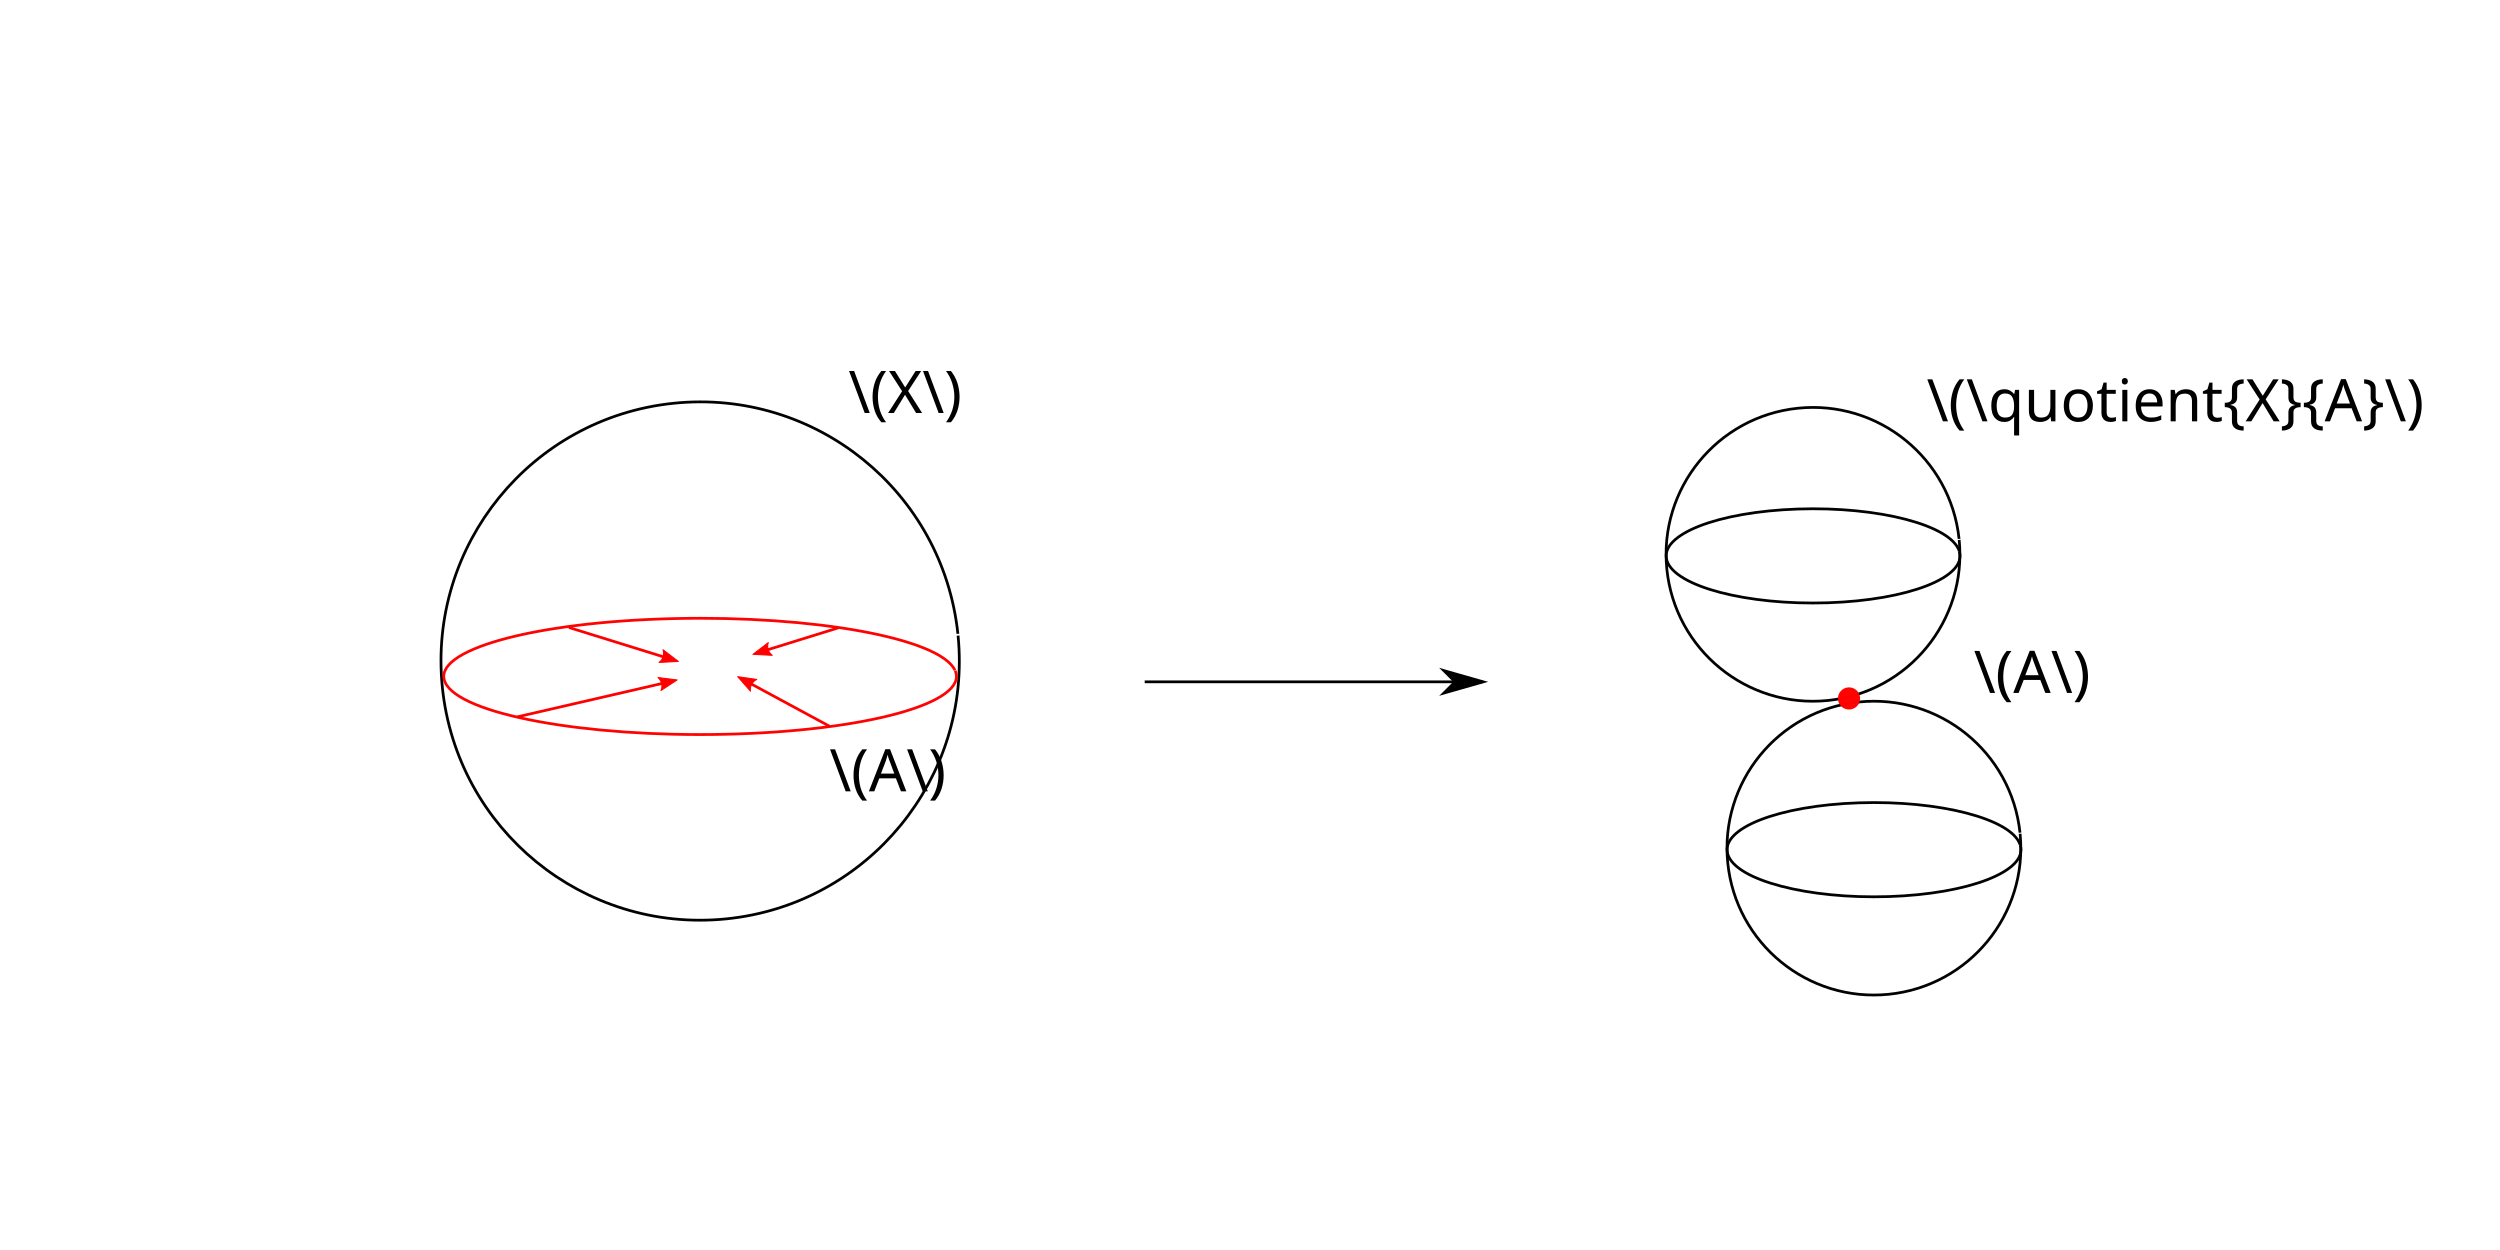
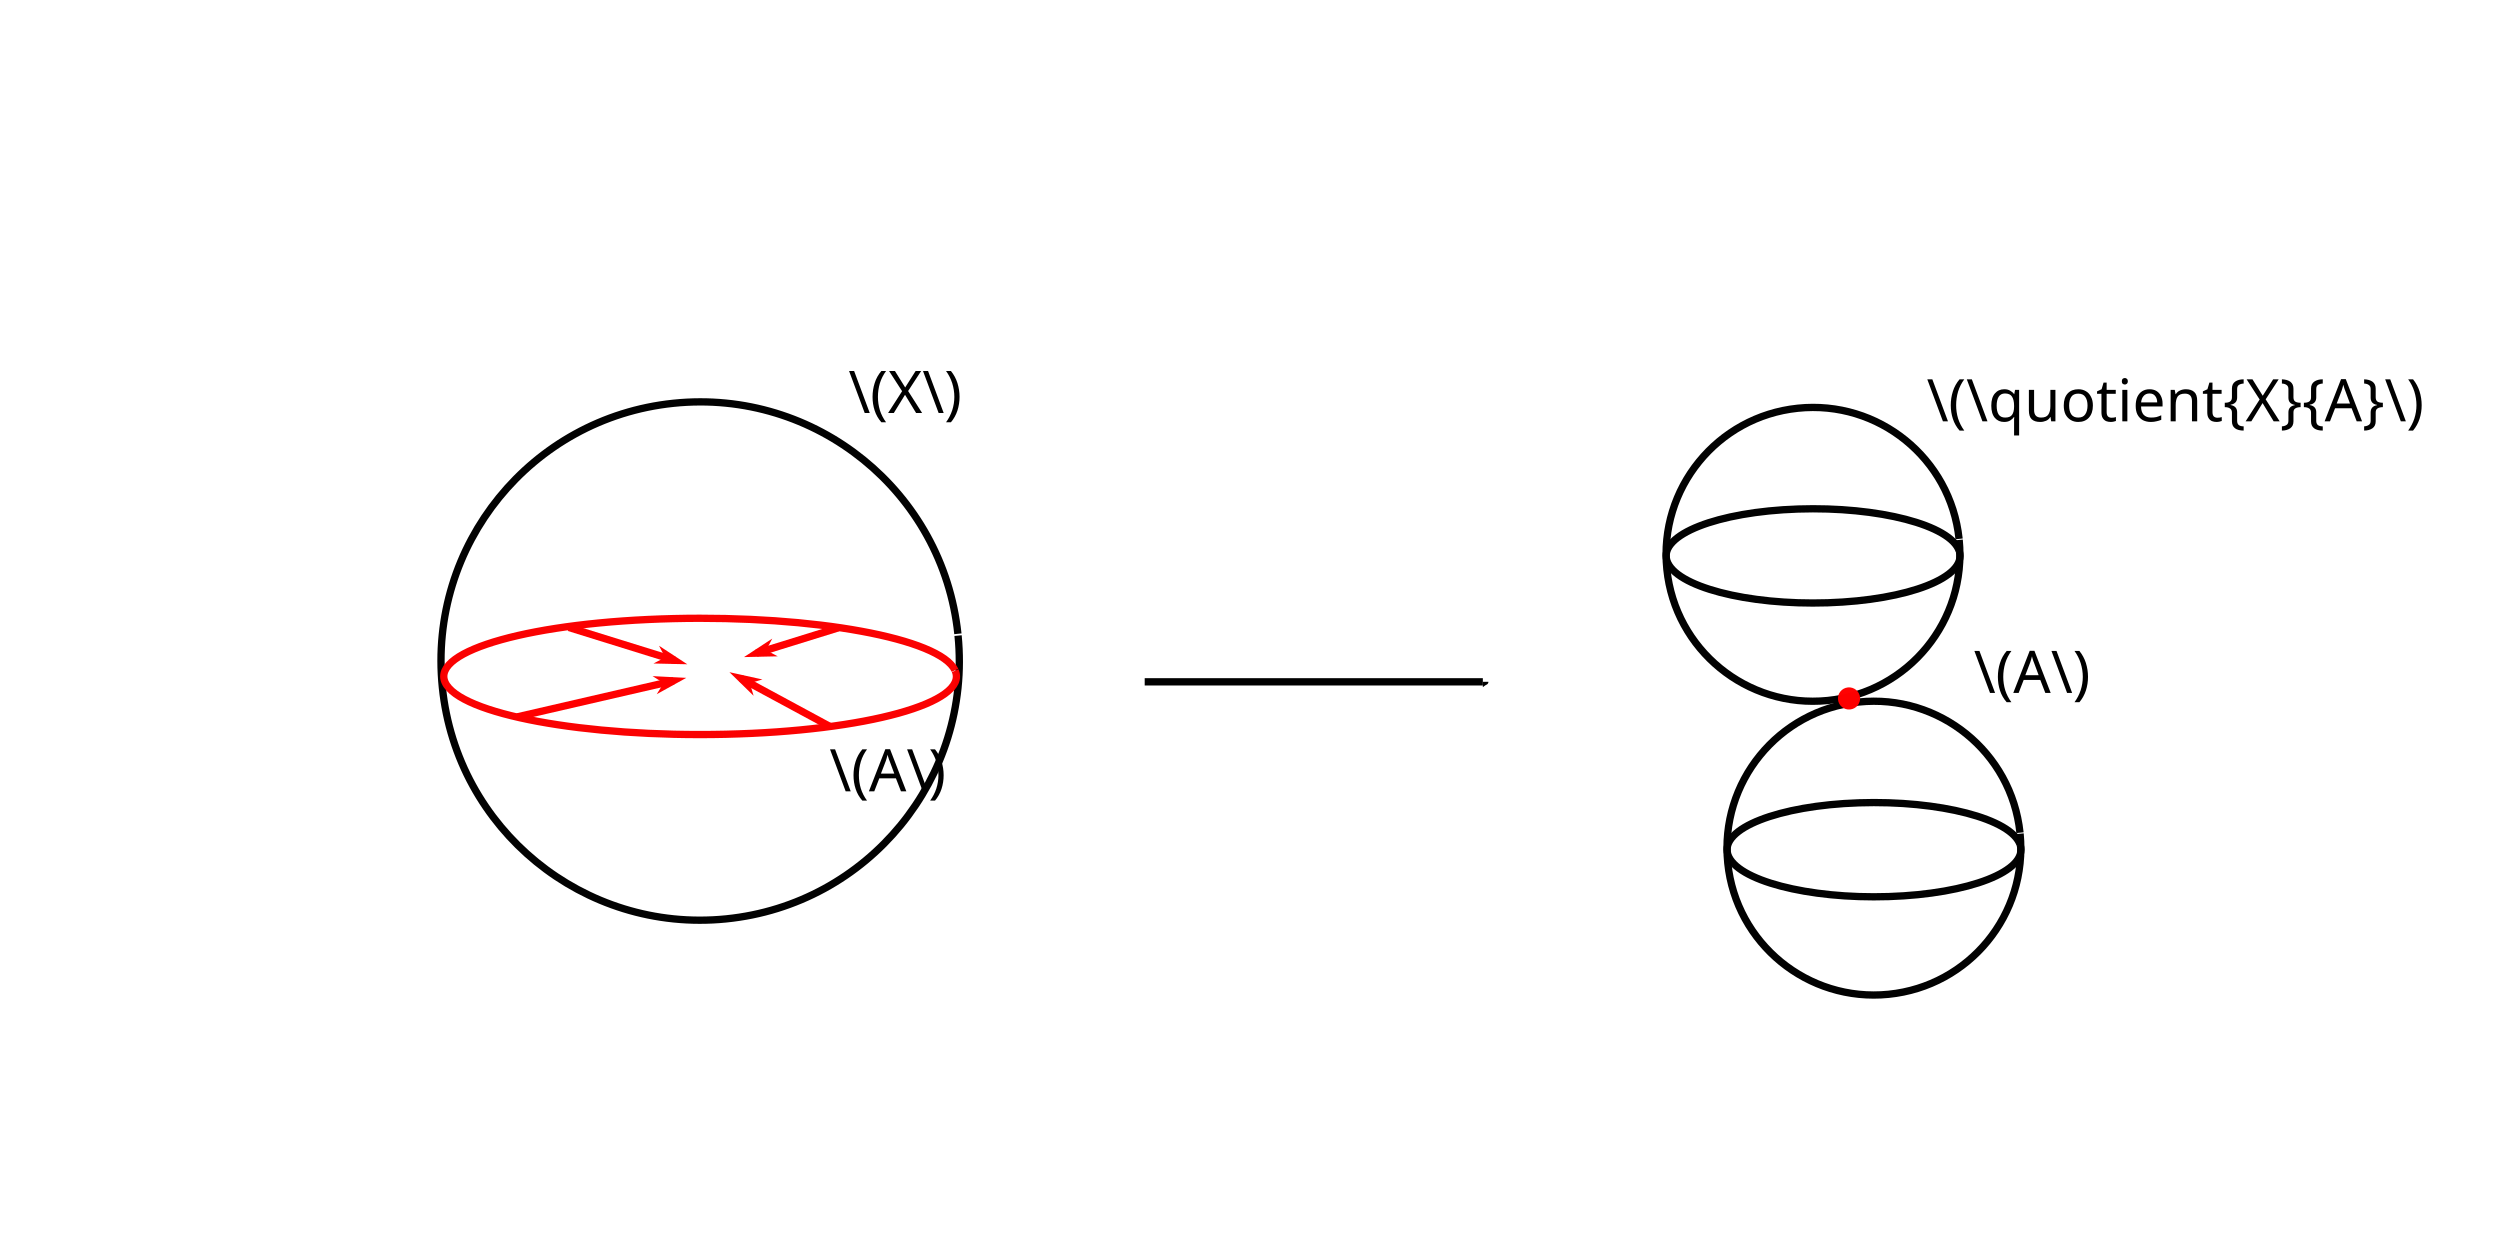
<svg xmlns="http://www.w3.org/2000/svg" width="240mm" height="120mm" viewBox="0 0 240 120" version="1.1" id="svg8">
  <defs id="defs2">
+     <marker style="overflow:visible;" id="Arrow1Send" refX="0.0" refY="0.0" orient="auto">
+       <path transform="scale(0.2) rotate(180) translate(6,0)" style="fill-rule:evenodd;fill:context-stroke;stroke:context-stroke;stroke-width:1.0pt;" d="M 0.0,0.0 L 5.0,-5.0 L -12.5,0.0 L 5.0,5.0 L 0.0,0.0 z " id="path1195" />
+     </marker>
    <marker style="overflow:visible;" id="Arrow2Mend" refX="0.0" refY="0.0" orient="auto">
      <path transform="scale(0.6) rotate(180) translate(0,0)" d="M 8.719,4.034 L -2.207,0.016 L 8.719,-4.002 C 6.973,-1.63 6.983,1.616 8.719,4.034 z " style="stroke:context-stroke;fill-rule:evenodd;fill:context-stroke;stroke-width:0.625;stroke-linejoin:round;" id="path1134" />
    </marker>
    <marker style="overflow:visible;" id="Arrow1Lend" refX="0.0" refY="0.0" orient="auto">
      <path transform="scale(0.8) rotate(180) translate(12.5,0)" style="fill-rule:evenodd;fill:context-stroke;stroke:context-stroke;stroke-width:1.0pt;" d="M 0.0,0.0 L 5.0,-5.0 L -12.5,0.0 L 5.0,5.0 L 0.0,0.0 z " id="path4451" />
    </marker>
+     <marker id="marker-arrow-2.654" orient="auto-start-reverse" refY="0" refX="0" markerHeight="3" markerWidth="2">
+       <g transform="scale(0.8573725)" id="g968">
+         <path d="M -1.554,2.072 C -1.425,1.295 0,0.13 0.389,0 0,-0.13 -1.425,-1.295 -1.554,-2.072" style="fill:none;stroke:#000000;stroke-width:{0.6};stroke-linecap:round;stroke-linejoin:round;stroke-miterlimit:10;stroke-dasharray:none;stroke-opacity:1�        inkscape:connector-curvature=" id="path966" />
+ 0" /&gt;
+    </g>
+     </marker>
+     <marker id="marker-arrow-2.654-9" orient="auto-start-reverse" refY="0" refX="0" markerHeight="3" markerWidth="2">
+       <g transform="scale(0.8573725)" id="g1008">
+         <path d="M -1.554,2.072 C -1.425,1.295 0,0.13 0.389,0 0,-0.13 -1.425,-1.295 -1.554,-2.072" style="fill:none;stroke:#000000;stroke-width:{0.6};stroke-linecap:round;stroke-linejoin:round;stroke-miterlimit:10;stroke-dasharray:none;stroke-opacity:1�        inkscape:connector-curvature=" id="path1006" />
+ 0" /&gt;
+    </g>
+     </marker>
+     <marker id="marker-arrow-2.654-0" orient="auto-start-reverse" refY="0" refX="0" markerHeight="3" markerWidth="2">
+       <g transform="scale(0.8573725)" id="g1048">
+         <path d="M -1.554,2.072 C -1.425,1.295 0,0.13 0.389,0 0,-0.13 -1.425,-1.295 -1.554,-2.072" style="fill:none;stroke:#000000;stroke-width:{0.6};stroke-linecap:round;stroke-linejoin:round;stroke-miterlimit:10;stroke-dasharray:none;stroke-opacity:1�        inkscape:connector-curvature=" id="path1046" />
+ 0" /&gt;
+    </g>
+     </marker>
+     <marker id="marker-arrow-2.654-2" orient="auto-start-reverse" refY="0" refX="0" markerHeight="3" markerWidth="2">
+       <g transform="scale(0.8573725)" id="g1088">
+         <path d="M -1.554,2.072 C -1.425,1.295 0,0.13 0.389,0 0,-0.13 -1.425,-1.295 -1.554,-2.072" style="fill:none;stroke:#000000;stroke-width:{0.6};stroke-linecap:round;stroke-linejoin:round;stroke-miterlimit:10;stroke-dasharray:none;stroke-opacity:1�        inkscape:connector-curvature=" id="path1086" />
+ 0" /&gt;
+    </g>
+     </marker>
+     <marker id="marker-arrow-2.654-4" orient="auto-start-reverse" refY="0" refX="0" markerHeight="3" markerWidth="2">
+       <g transform="scale(0.8573725)" id="g1504">
+         <path d="M -1.554,2.072 C -1.425,1.295 0,0.13 0.389,0 0,-0.13 -1.425,-1.295 -1.554,-2.072" style="fill:none;stroke:#000000;stroke-width:{0.6};stroke-linecap:round;stroke-linejoin:round;stroke-miterlimit:10;stroke-dasharray:none;stroke-opacity:1�        inkscape:connector-curvature=" id="path1502" />
+ 0" /&gt;
+    </g>
+     </marker>
  </defs>
  <g id="layer1" transform="translate(0,-177)">
-     <path style="font-variation-settings:normal;opacity:0.99;fill:none;fill-opacity:1;fill-rule:evenodd;stroke:#000000;stroke-width:0.265;stroke-linecap:butt;stroke-linejoin:round;stroke-miterlimit:4;stroke-dasharray:none;stroke-dashoffset:0;stroke-opacity:1;stop-color:#000000;stop-opacity:1" id="path845" d="m 91.974,238.018 a 24.879,24.879 0 0 1 -22.273,27.196 24.879,24.879 0 0 1 -27.235,-22.225 24.879,24.879 0 0 1 22.178,-27.274 24.879,24.879 0 0 1 27.313,22.13" />
-     <path style="font-variation-settings:normal;opacity:0.99;fill:none;fill-opacity:1;fill-rule:evenodd;stroke:#ff0000;stroke-width:0.265;stroke-linecap:butt;stroke-linejoin:round;stroke-miterlimit:4;stroke-dasharray:none;stroke-dashoffset:0;stroke-opacity:1;stop-color:#000000;stop-opacity:1" id="path869" d="m 91.696,241.388 a 24.605,5.581 0 0 1 -22.028,6.101 24.605,5.581 0 0 1 -26.936,-4.986 24.605,5.581 0 0 1 21.934,-6.118 24.605,5.581 0 0 1 27.013,4.964" />
+     <path style="font-variation-settings:normal;opacity:0.99;fill:none;fill-opacity:1;fill-rule:evenodd;stroke:black;stroke-width:0.702;stroke-linecap:butt;stroke-linejoin:round;stroke-miterlimit:4;stroke-dasharray:none;stroke-dashoffset:0;stroke-opacity:1;stop-color:#000000;stop-opacity:1;marker-start:none;marker-end:none" id="path845" d="m 91.974,238.018 a 24.879,24.879 0 0 1 -22.273,27.196 24.879,24.879 0 0 1 -27.235,-22.225 24.879,24.879 0 0 1 22.178,-27.274 24.879,24.879 0 0 1 27.313,22.13" />
+     <path style="font-variation-settings:normal;opacity:0.99;fill:none;fill-opacity:1;fill-rule:evenodd;stroke:#fa0000;stroke-width:0.702;stroke-linecap:butt;stroke-linejoin:round;stroke-miterlimit:4;stroke-dasharray:none;stroke-dashoffset:0;stroke-opacity:1;stop-color:#000000;stop-opacity:1;marker-start:none;marker-end:none" id="path869" d="m 91.696,241.388 a 24.605,5.581 0 0 1 -22.028,6.101 24.605,5.581 0 0 1 -26.936,-4.986 24.605,5.581 0 0 1 21.934,-6.118 24.605,5.581 0 0 1 27.013,4.964" />
    <text xml:space="preserve" style="font-size:5.644px;line-height:1.25;font-family:sans-serif;letter-spacing:0px;word-spacing:0px;stroke-width:0.265" x="79.622" y="252.965" id="text2317">
      <tspan id="tspan2315" style="stroke-width:0.265" x="79.622" y="252.965">\(A\)</tspan>
    </text>
    <text xml:space="preserve" style="font-size:5.644px;line-height:1.25;font-family:sans-serif;letter-spacing:0px;word-spacing:0px;stroke-width:0.265" x="81.451" y="216.646" id="text3215">
      <tspan id="tspan3213" style="stroke-width:0.265" x="81.451" y="216.646">\(X\)</tspan>
    </text>
-     <path style="fill:none;stroke:#000000;stroke-width:0.265;stroke-linecap:butt;stroke-linejoin:miter;stroke-miterlimit:4;stroke-dasharray:none;stroke-opacity:1;marker-end:url(#Arrow1Lend)" d="m 109.891,242.456 h 32.462" id="path4444" />
-     <path style="font-variation-settings:normal;opacity:0.99;fill:none;fill-opacity:1;fill-rule:evenodd;stroke:#000000;stroke-width:0.265;stroke-linecap:butt;stroke-linejoin:round;stroke-miterlimit:4;stroke-dasharray:none;stroke-dashoffset:0;stroke-opacity:1;stop-color:#000000;stop-opacity:1" id="path4738" d="m 188.081,228.832 a 14.102,14.102 0 0 1 -12.625,15.416 14.102,14.102 0 0 1 -15.438,-12.598 14.102,14.102 0 0 1 12.571,-15.46 14.102,14.102 0 0 1 15.482,12.544" />
-     <path style="font-variation-settings:normal;opacity:0.99;fill:none;fill-opacity:1;fill-rule:evenodd;stroke:#000000;stroke-width:0.265;stroke-linecap:butt;stroke-linejoin:round;stroke-miterlimit:4;stroke-dasharray:none;stroke-dashoffset:0;stroke-opacity:1;stop-color:#000000;stop-opacity:1" id="path4762" d="m 188.094,229.922 a 14.105,4.523 0 0 1 -12.628,4.945 14.105,4.523 0 0 1 -15.441,-4.041 14.105,4.523 0 0 1 12.574,-4.959 14.105,4.523 0 0 1 15.485,4.024" />
-     <path style="font-variation-settings:normal;opacity:0.99;fill:none;fill-opacity:1;fill-rule:evenodd;stroke:#000000;stroke-width:0.265;stroke-linecap:butt;stroke-linejoin:round;stroke-miterlimit:4;stroke-dasharray:none;stroke-dashoffset:0;stroke-opacity:1;stop-color:#000000;stop-opacity:1" id="path4738-6" d="m 193.929,257.036 a 14.102,14.102 0 0 1 -12.625,15.416 14.102,14.102 0 0 1 -15.438,-12.598 14.102,14.102 0 0 1 12.571,-15.46 14.102,14.102 0 0 1 15.482,12.544" />
-     <path style="font-variation-settings:normal;opacity:0.99;fill:none;fill-opacity:1;fill-rule:evenodd;stroke:#000000;stroke-width:0.265;stroke-linecap:butt;stroke-linejoin:round;stroke-miterlimit:4;stroke-dasharray:none;stroke-dashoffset:0;stroke-opacity:1;stop-color:#000000;stop-opacity:1" id="path4762-4" d="m 193.942,258.126 a 14.105,4.523 0 0 1 -12.628,4.945 14.105,4.523 0 0 1 -15.441,-4.041 14.105,4.523 0 0 1 12.574,-4.959 14.105,4.523 0 0 1 15.485,4.024" />
+     <path style="fill:none;stroke:black;stroke-width:0.702;stroke-linecap:butt;stroke-linejoin:miter;stroke-miterlimit:4;stroke-dasharray:none;stroke-opacity:1;marker-end:url(#marker-arrow-2.654);fill-opacity:1;marker-start:none" d="m 109.891,242.456 h 32.462" id="path4444" />
+     <path style="font-variation-settings:normal;opacity:0.99;fill:none;fill-opacity:1;fill-rule:evenodd;stroke:black;stroke-width:0.702;stroke-linecap:butt;stroke-linejoin:round;stroke-miterlimit:4;stroke-dasharray:none;stroke-dashoffset:0;stroke-opacity:1;stop-color:#000000;stop-opacity:1;marker-start:none;marker-end:none" id="path4738" d="m 188.081,228.832 a 14.102,14.102 0 0 1 -12.625,15.416 14.102,14.102 0 0 1 -15.438,-12.598 14.102,14.102 0 0 1 12.571,-15.46 14.102,14.102 0 0 1 15.482,12.544" />
+     <path style="font-variation-settings:normal;opacity:0.99;fill:none;fill-opacity:1;fill-rule:evenodd;stroke:black;stroke-width:0.702;stroke-linecap:butt;stroke-linejoin:round;stroke-miterlimit:4;stroke-dasharray:none;stroke-dashoffset:0;stroke-opacity:1;stop-color:#000000;stop-opacity:1;marker-start:none;marker-end:none" id="path4762" d="m 188.094,229.922 a 14.105,4.523 0 0 1 -12.628,4.945 14.105,4.523 0 0 1 -15.441,-4.041 14.105,4.523 0 0 1 12.574,-4.959 14.105,4.523 0 0 1 15.485,4.024" />
+     <path style="font-variation-settings:normal;opacity:0.99;fill:none;fill-opacity:1;fill-rule:evenodd;stroke:black;stroke-width:0.702;stroke-linecap:butt;stroke-linejoin:round;stroke-miterlimit:4;stroke-dasharray:none;stroke-dashoffset:0;stroke-opacity:1;stop-color:#000000;stop-opacity:1;marker-start:none;marker-end:none" id="path4738-6" d="m 193.929,257.036 a 14.102,14.102 0 0 1 -12.625,15.416 14.102,14.102 0 0 1 -15.438,-12.598 14.102,14.102 0 0 1 12.571,-15.46 14.102,14.102 0 0 1 15.482,12.544" />
+     <path style="font-variation-settings:normal;opacity:0.99;fill:none;fill-opacity:1;fill-rule:evenodd;stroke:black;stroke-width:0.702;stroke-linecap:butt;stroke-linejoin:round;stroke-miterlimit:4;stroke-dasharray:none;stroke-dashoffset:0;stroke-opacity:1;stop-color:#000000;stop-opacity:1;marker-start:none;marker-end:none" id="path4762-4" d="m 193.942,258.126 a 14.105,4.523 0 0 1 -12.628,4.945 14.105,4.523 0 0 1 -15.441,-4.041 14.105,4.523 0 0 1 12.574,-4.959 14.105,4.523 0 0 1 15.485,4.024" />
    <text xml:space="preserve" style="font-size:5.644px;line-height:1.25;font-family:sans-serif;letter-spacing:0px;word-spacing:0px;stroke-width:0.265" x="184.956" y="217.444" id="text5264">
      <tspan id="tspan5262" style="stroke-width:0.265" x="184.956" y="217.444">\(\quotient{X}{A}\)</tspan>
    </text>
    <path style="font-variation-settings:normal;opacity:0.99;fill:#ff0000;fill-opacity:1;fill-rule:evenodd;stroke:none;stroke-width:0.265;stroke-linecap:butt;stroke-linejoin:round;stroke-miterlimit:4;stroke-dasharray:none;stroke-dashoffset:0;stroke-opacity:1;stop-color:#000000;stop-opacity:1" id="path7501" d="m 178.565,243.948 a 1.064,1.064 0 0 1 -0.953,1.163 1.064,1.064 0 0 1 -1.165,-0.951 1.064,1.064 0 0 1 0.949,-1.167 1.064,1.064 0 0 1 1.168,0.947" />
    <text xml:space="preserve" style="font-size:5.644px;line-height:1.25;font-family:sans-serif;letter-spacing:0px;word-spacing:0px;stroke-width:0.265" x="189.479" y="243.52" id="text7881">
      <tspan id="tspan7879" style="stroke-width:0.265" x="189.479" y="243.52">\(A\)</tspan>
    </text>
-     <path style="fill:none;stroke:#ff0000;stroke-width:0.265;stroke-linecap:butt;stroke-linejoin:miter;stroke-opacity:1;stroke-miterlimit:4;stroke-dasharray:none;marker-end:url(#Arrow2Mend)" d="m 49.652,245.82 15.011,-3.464" id="path1004" />
-     <path style="fill:none;stroke:#ff0000;stroke-width:0.265px;stroke-linecap:butt;stroke-linejoin:miter;stroke-opacity:1;marker-end:url(#Arrow2Mend)" d="m 79.674,246.744 -8.545,-4.619" id="path1375" />
-     <path style="fill:none;stroke:#ff0000;stroke-width:0.265;stroke-linecap:butt;stroke-linejoin:miter;stroke-miterlimit:4;stroke-dasharray:none;stroke-opacity:1;marker-end:url(#Arrow2Mend)" d="m 80.466,237.275 -7.846,2.434" id="path1478" />
-     <path style="fill:none;stroke:#ff0000;stroke-width:0.265;stroke-linecap:butt;stroke-linejoin:miter;stroke-opacity:1;stroke-miterlimit:4;stroke-dasharray:none;marker-end:url(#Arrow2Mend)" d="m 54.616,237.24 10.168,3.158" id="path1581" />
+     <path style="fill:none;stroke:#ff0000;stroke-width:0.702;stroke-linecap:butt;stroke-linejoin:miter;stroke-opacity:1;stroke-miterlimit:4;stroke-dasharray:none;marker-end:url(#Arrow1Send);fill-opacity:1;marker-start:none" d="m 49.652,245.82 15.011,-3.464" id="path1004" />
+     <path style="fill:none;stroke:#ff0000;stroke-width:0.702;stroke-linecap:butt;stroke-linejoin:miter;stroke-opacity:1;marker-end:url(#Arrow1Send);stroke-dasharray:none;fill-opacity:1;marker-start:none;stroke-miterlimit:4" d="m 79.674,246.744 -8.545,-4.619" id="path1375" />
+     <path style="fill:none;stroke:#ff0000;stroke-width:0.702;stroke-linecap:butt;stroke-linejoin:miter;stroke-miterlimit:4;stroke-dasharray:none;stroke-opacity:1;marker-end:url(#Arrow1Send);fill-opacity:1;marker-start:none" d="m 80.466,237.275 -7.846,2.434" id="path1478" />
+     <path style="fill:none;stroke:#ff0000;stroke-width:0.702;stroke-linecap:butt;stroke-linejoin:miter;stroke-opacity:1;stroke-miterlimit:4;stroke-dasharray:none;marker-end:url(#Arrow1Send);fill-opacity:1;marker-start:none" d="m 54.616,237.24 10.168,3.158" id="path1581" />
  </g>
</svg>
